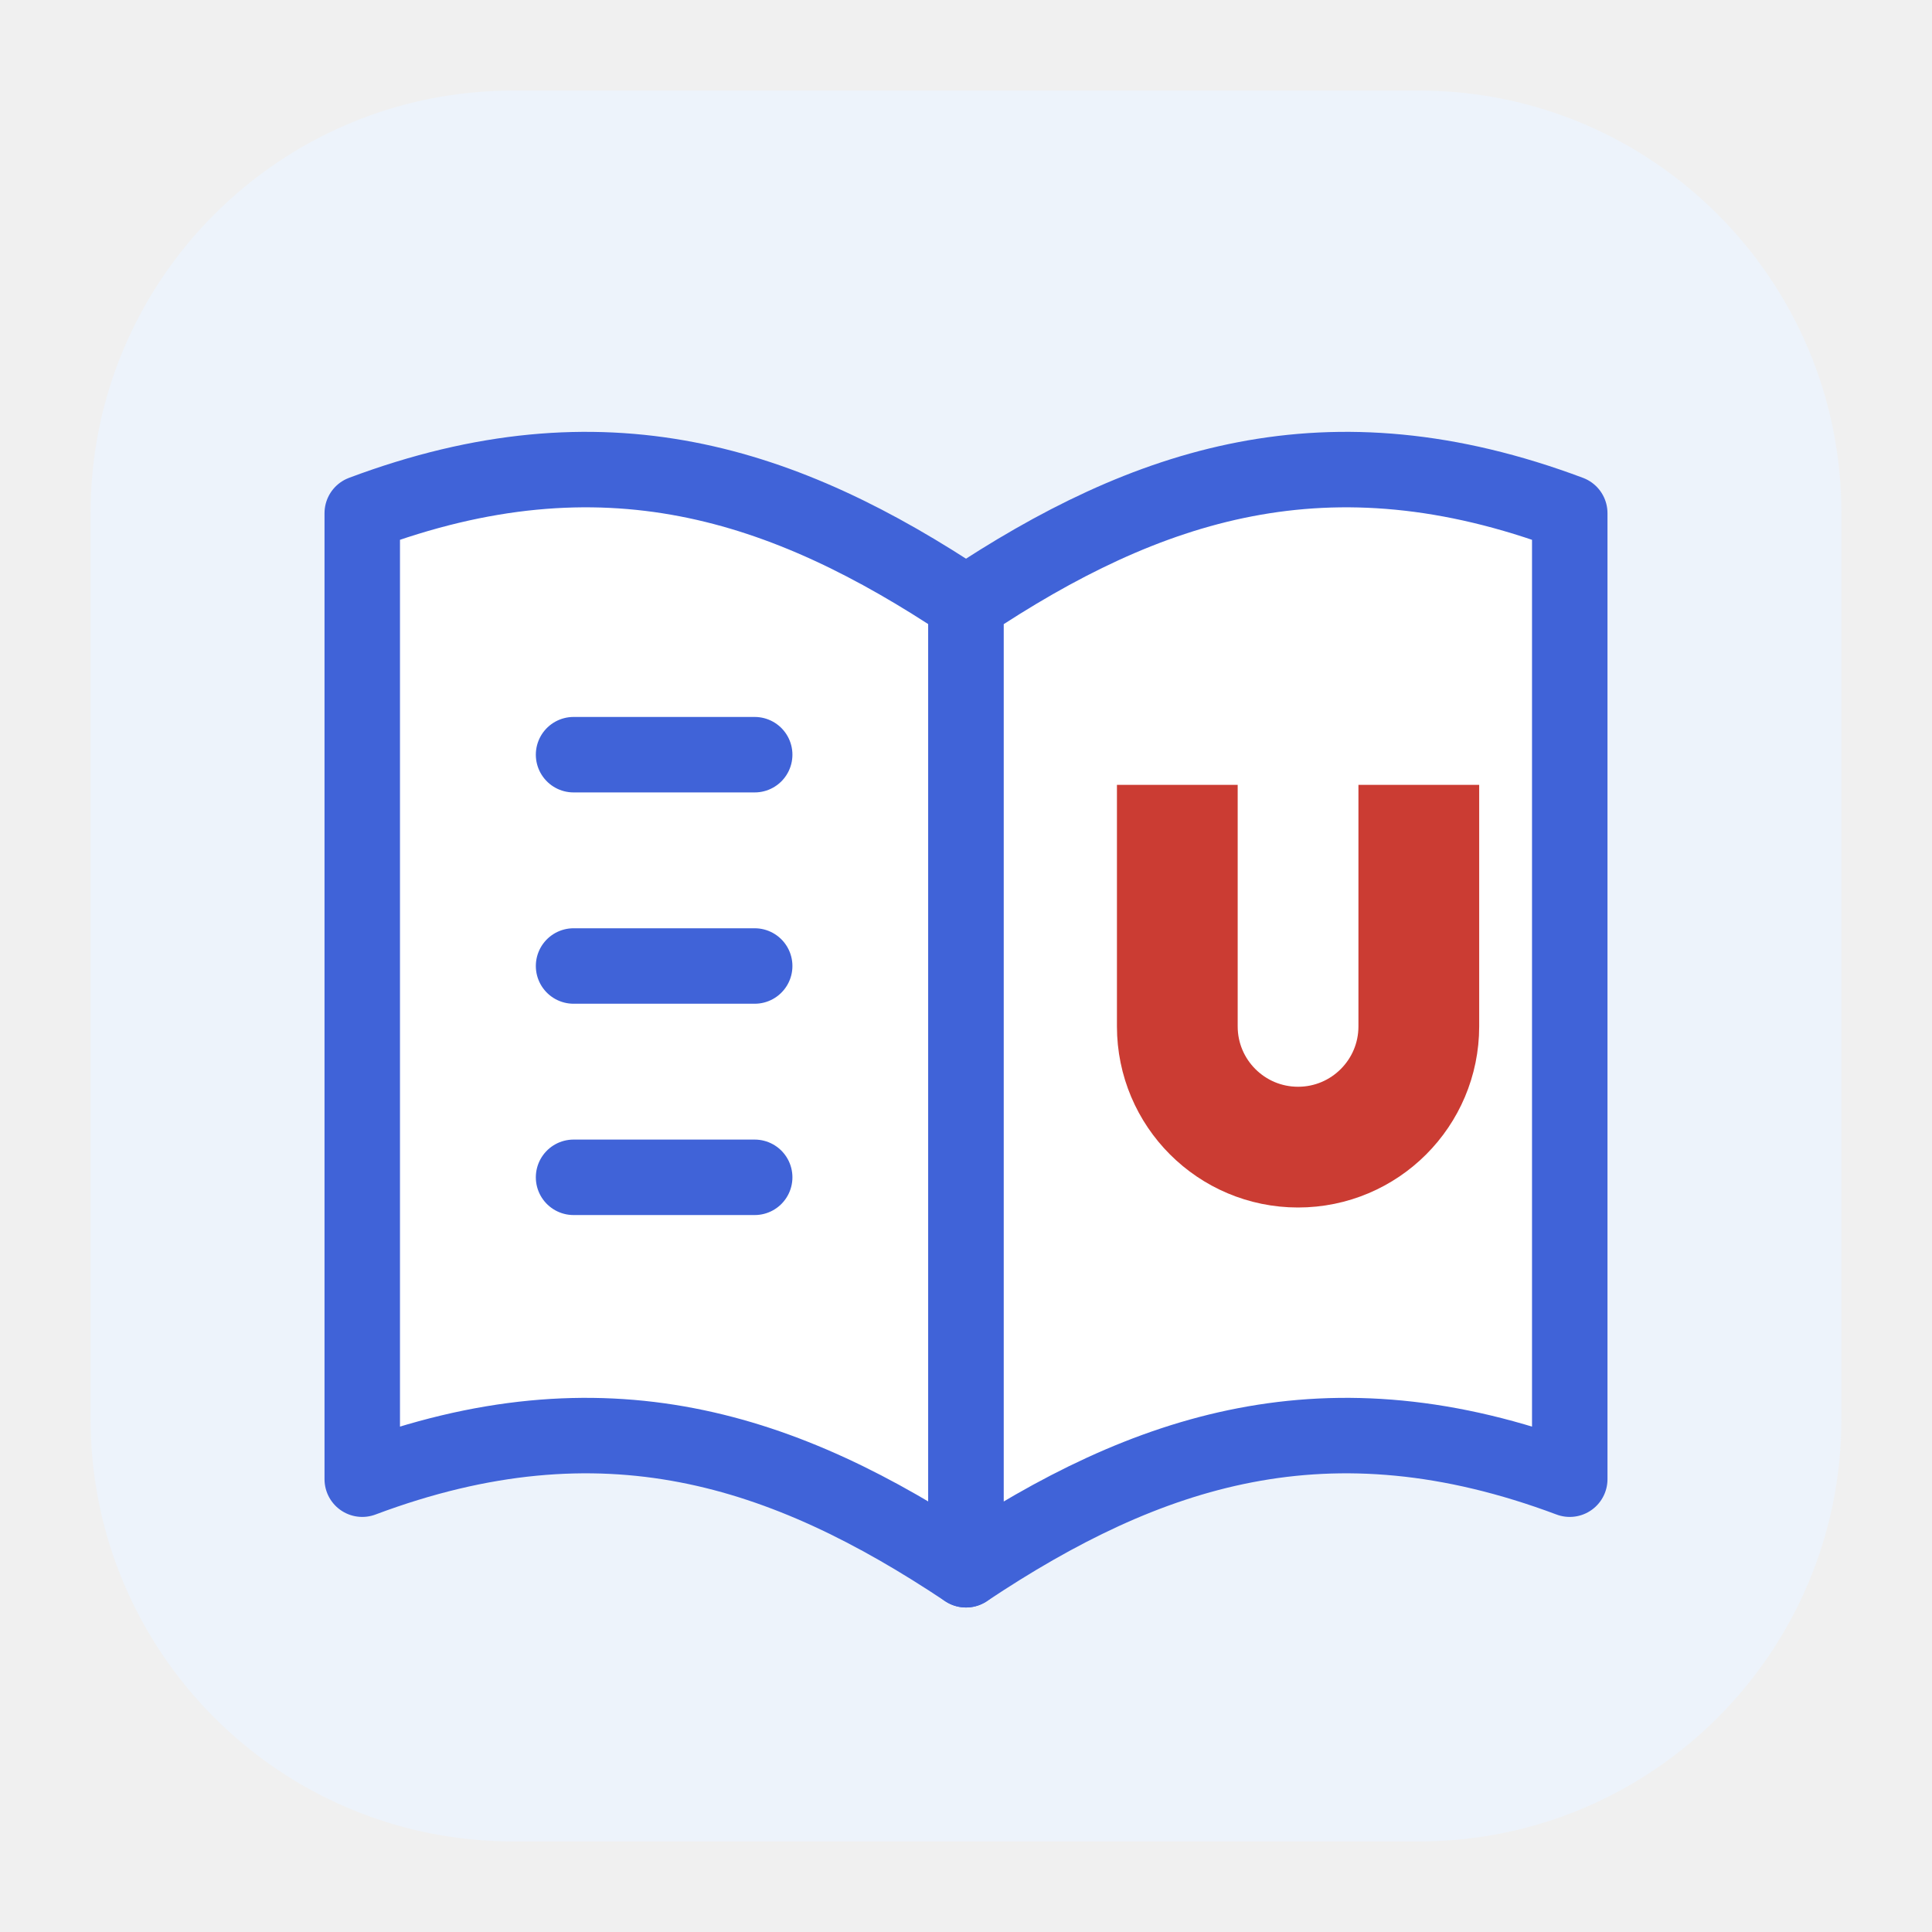
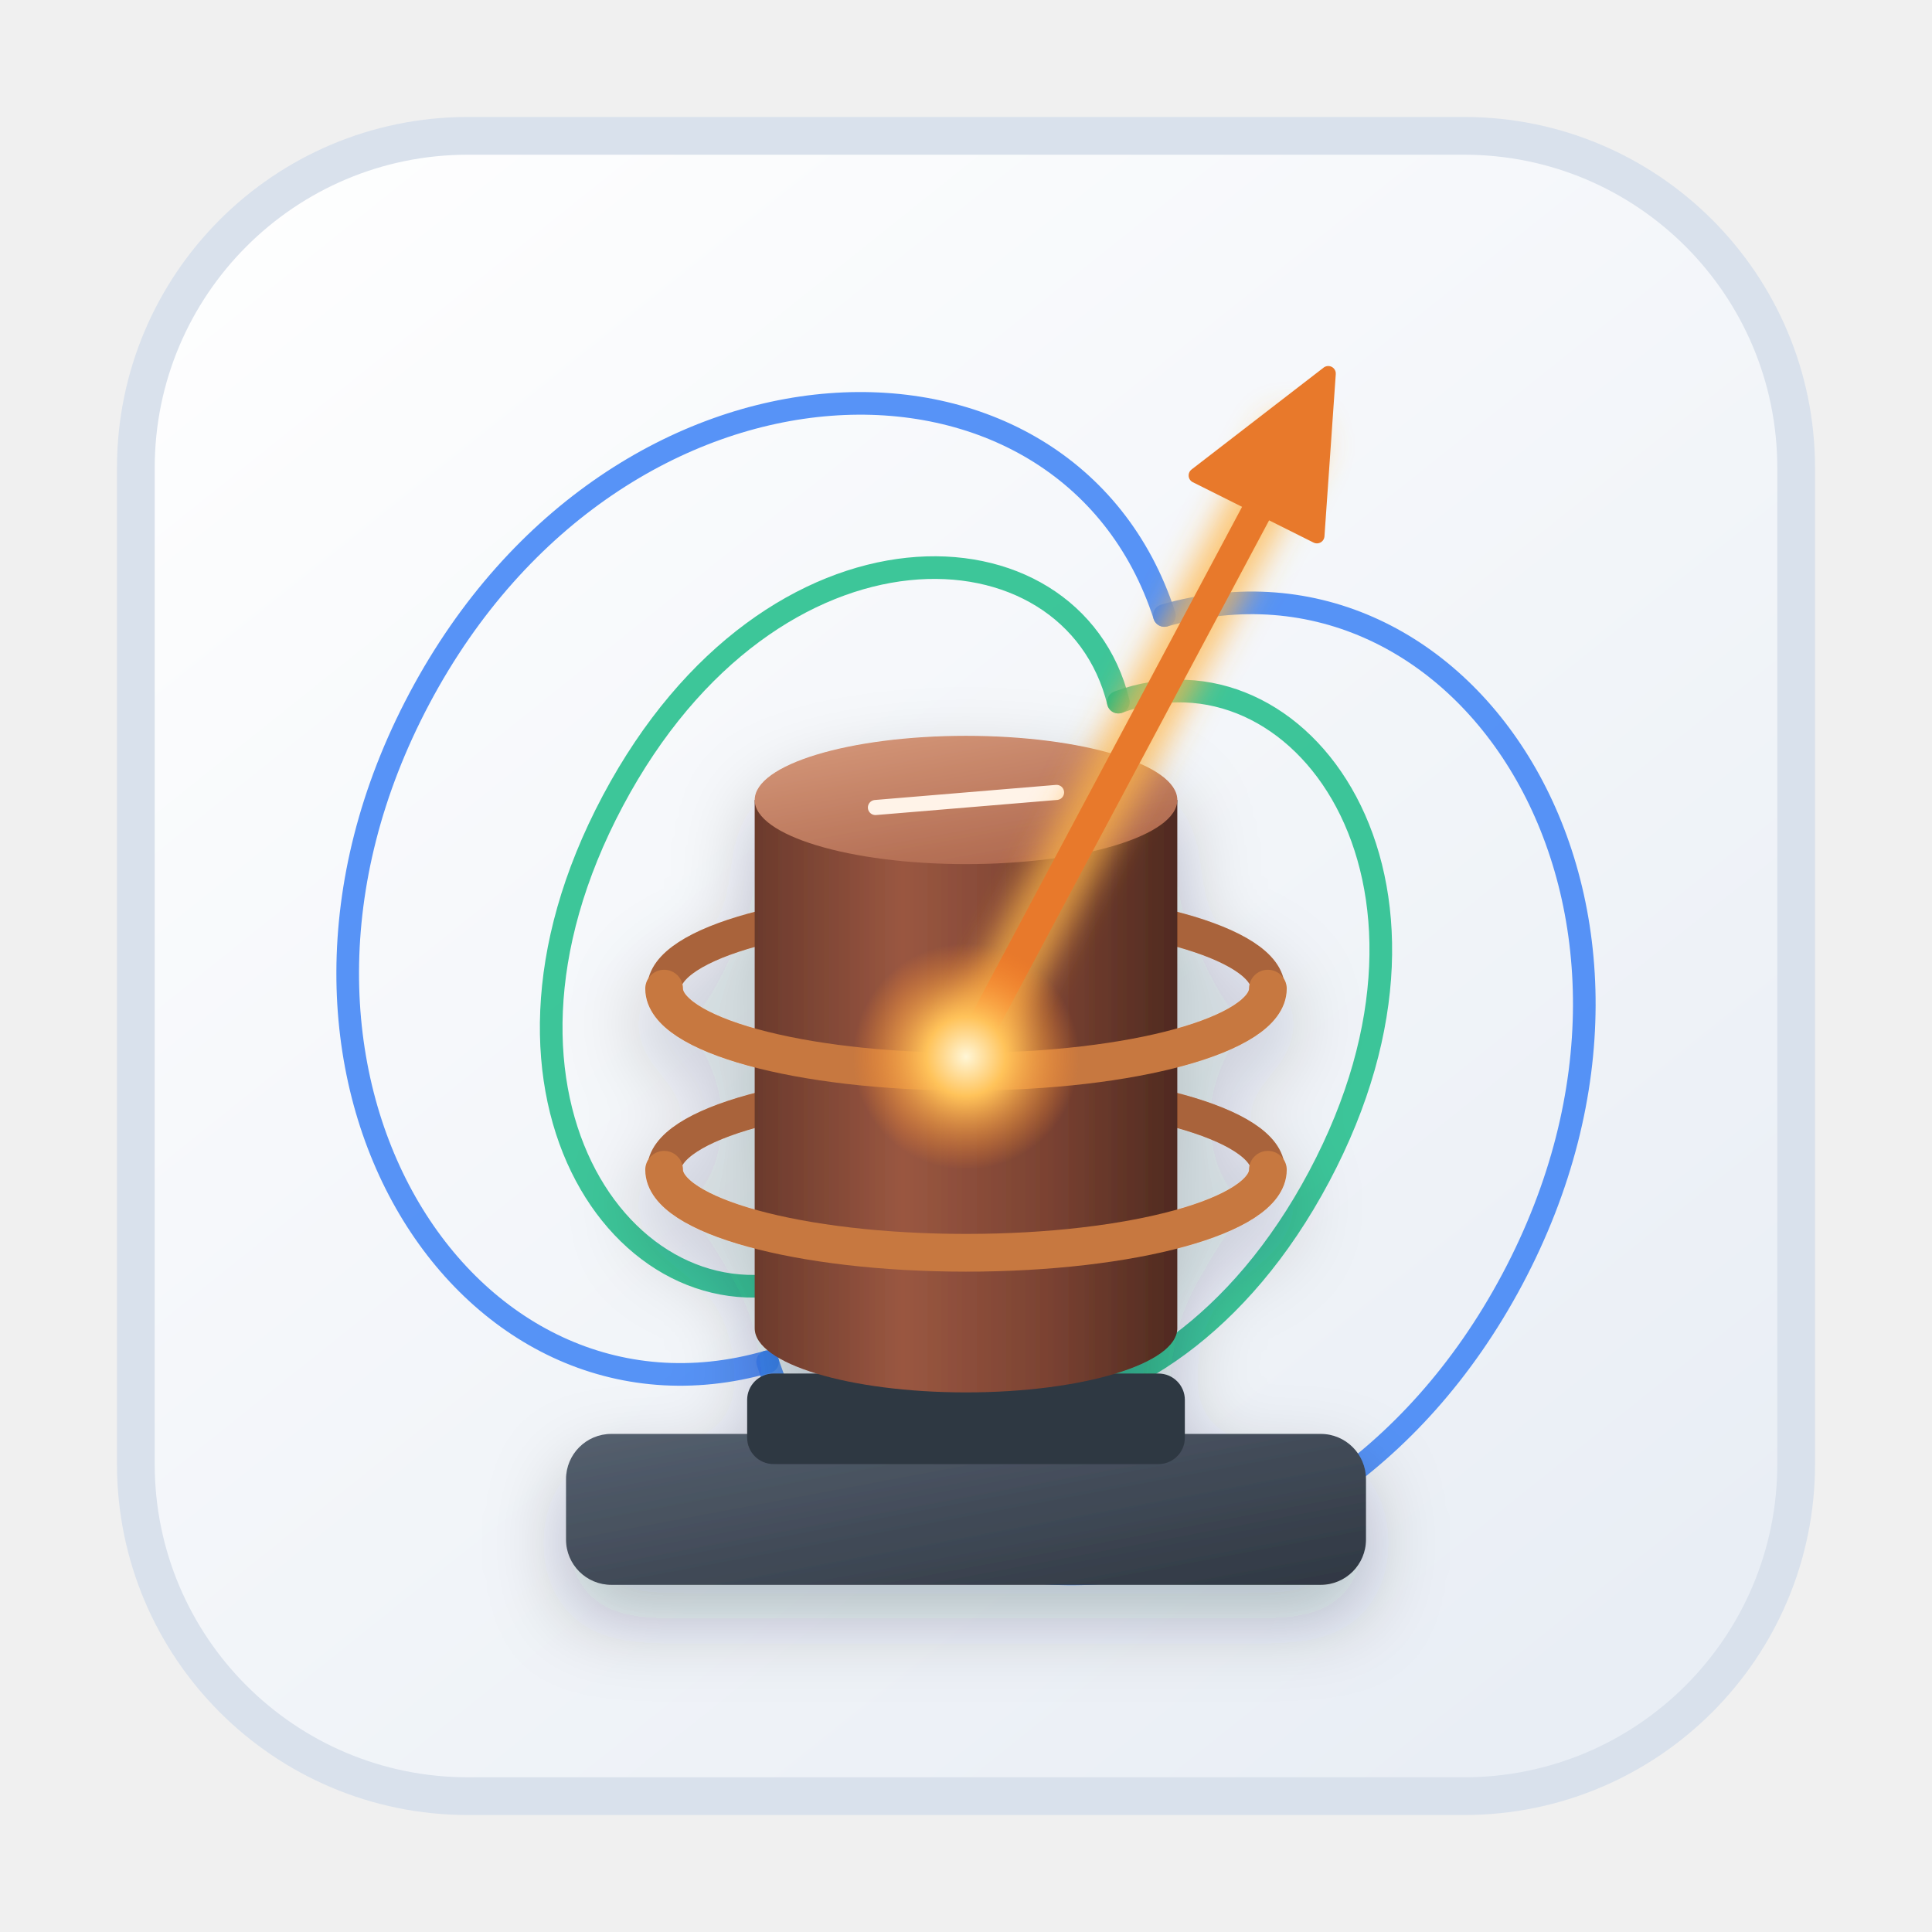
- <svg xmlns="http://www.w3.org/2000/svg" viewBox="0 0 64 64">
-   <rect x="3" y="3" width="58" height="58" rx="14" fill="#edf3fb" />
-   <g stroke="#4063d8" stroke-width="2.5" stroke-linejoin="round">
-     <path d="M12 17c8-3 14-1 20 3v32c-6-4-12-6-20-3z" fill="#fff" />
-     <path d="M52 17c-8-3-14-1-20 3v32c6-4 12-6 20-3z" fill="#fff" />
-     <path d="M19 25h6m-6 7h6m-6 7h6" stroke-linecap="round" />
-     <path d="M39 26v8a4 4 0 0 0 8 0v-8" fill="none" stroke="#cb3c33" stroke-width="4" />
+ <svg xmlns="http://www.w3.org/2000/svg" viewBox="0 0 512 512" role="img" aria-labelledby="title desc">
+   <defs>
+     <linearGradient id="tile" x2="0.8" y2="1">
+       <stop stop-color="#ffffff" />
+       <stop offset="1" stop-color="#e9eef5" />
+     </linearGradient>
+     <linearGradient id="iron" x2="1" y2="1">
+       <stop stop-color="#55606f" />
+       <stop offset="1" stop-color="#2f3742" />
+     </linearGradient>
+     <linearGradient id="rock" x2="1">
+       <stop stop-color="#6b3a2c" />
+       <stop offset="0.35" stop-color="#9a5741" />
+       <stop offset="0.7" stop-color="#7a4232" />
+       <stop offset="1" stop-color="#4f2a20" />
+     </linearGradient>
+     <linearGradient id="face" x2="0.6" y2="1">
+       <stop stop-color="#d79a7c" />
+       <stop offset="1" stop-color="#b06a50" />
+     </linearGradient>
+     <radialGradient id="hot" cx="0.5" cy="0.5" r="0.5">
+       <stop stop-color="#fff6d6" />
+       <stop offset="0.35" stop-color="#ffc35a" />
+       <stop offset="1" stop-color="#ff8a2a" stop-opacity="0" />
+     </radialGradient>
+     <filter id="shadow" x="-25%" y="-25%" width="150%" height="150%">
+       <feDropShadow dx="0" dy="9" stdDeviation="10" flood-color="#0f1b2d" flood-opacity="0.25" />
+     </filter>
+     <filter id="glow" x="-50%" y="-50%" width="200%" height="200%">
+       <feGaussianBlur stdDeviation="4" />
+     </filter>
+   </defs>
+   <rect x="36" y="36" width="440" height="440" rx="88" fill="url(#tile)" />
+   <rect x="36" y="36" width="440" height="440" rx="88" fill="none" stroke="#d9e1ec" stroke-width="10" />
+   <g fill="none" stroke-linecap="round" stroke-width="6" transform="rotate(28 256 262)">
+     <path d="M256,150 C196,92 92,150 92,262 C92,374 196,432 256,374" stroke="#3b82f6" stroke-opacity="0.85" />
+     <path d="M256,150 C316,92 420,150 420,262 C420,374 316,432 256,374" stroke="#3b82f6" stroke-opacity="0.85" />
+     <path d="M256,176 C222,138 150,172 150,262 C150,352 222,386 256,348" stroke="#10b981" stroke-opacity="0.8" />
+     <path d="M256,176 C290,138 362,172 362,262 C362,352 290,386 256,348" stroke="#10b981" stroke-opacity="0.8" />
  </g>
+   <g filter="url(#shadow)">
+     <rect x="150" y="380" width="212" height="40" rx="12" fill="url(#iron)" />
+     <rect x="198" y="364" width="116" height="24" rx="7" fill="#2f3742" />
+     <g fill="none" stroke="#a9643a" stroke-width="9">
+       <path d="M176,262 A80,22 0 0 1 336,262" />
+       <path d="M176,310 A80,22 0 0 1 336,310" />
+     </g>
+     <path d="M200,212 L200,352 A56,17 0 0 0 312,352 L312,212 Z" fill="url(#rock)" />
+     <ellipse cx="256" cy="212" rx="56" ry="17" fill="url(#face)" />
+     <path d="M232,214 L280,210" stroke="#fff3e8" stroke-width="4" stroke-linecap="round" />
+     <g fill="none" stroke="#c7783f" stroke-width="10" stroke-linecap="round">
+       <path d="M176,262 A80,22 0 0 0 336,262" />
+       <path d="M176,310 A80,22 0 0 0 336,310" />
+     </g>
+   </g>
+   <g stroke-linecap="round" fill="none">
+     <path d="M256,280 L342,118" stroke="#ffb547" stroke-width="16" stroke-opacity="0.75" filter="url(#glow)" />
+     <path d="M256,280 L336,130" stroke="#e8792b" stroke-width="8" />
+   </g>
+   <path d="M352,99 L349,142 L317,126 Z" fill="#e8792b" stroke="#e8792b" stroke-width="4" stroke-linejoin="round" />
+   <circle cx="256" cy="280" r="30" fill="url(#hot)" />
</svg>
